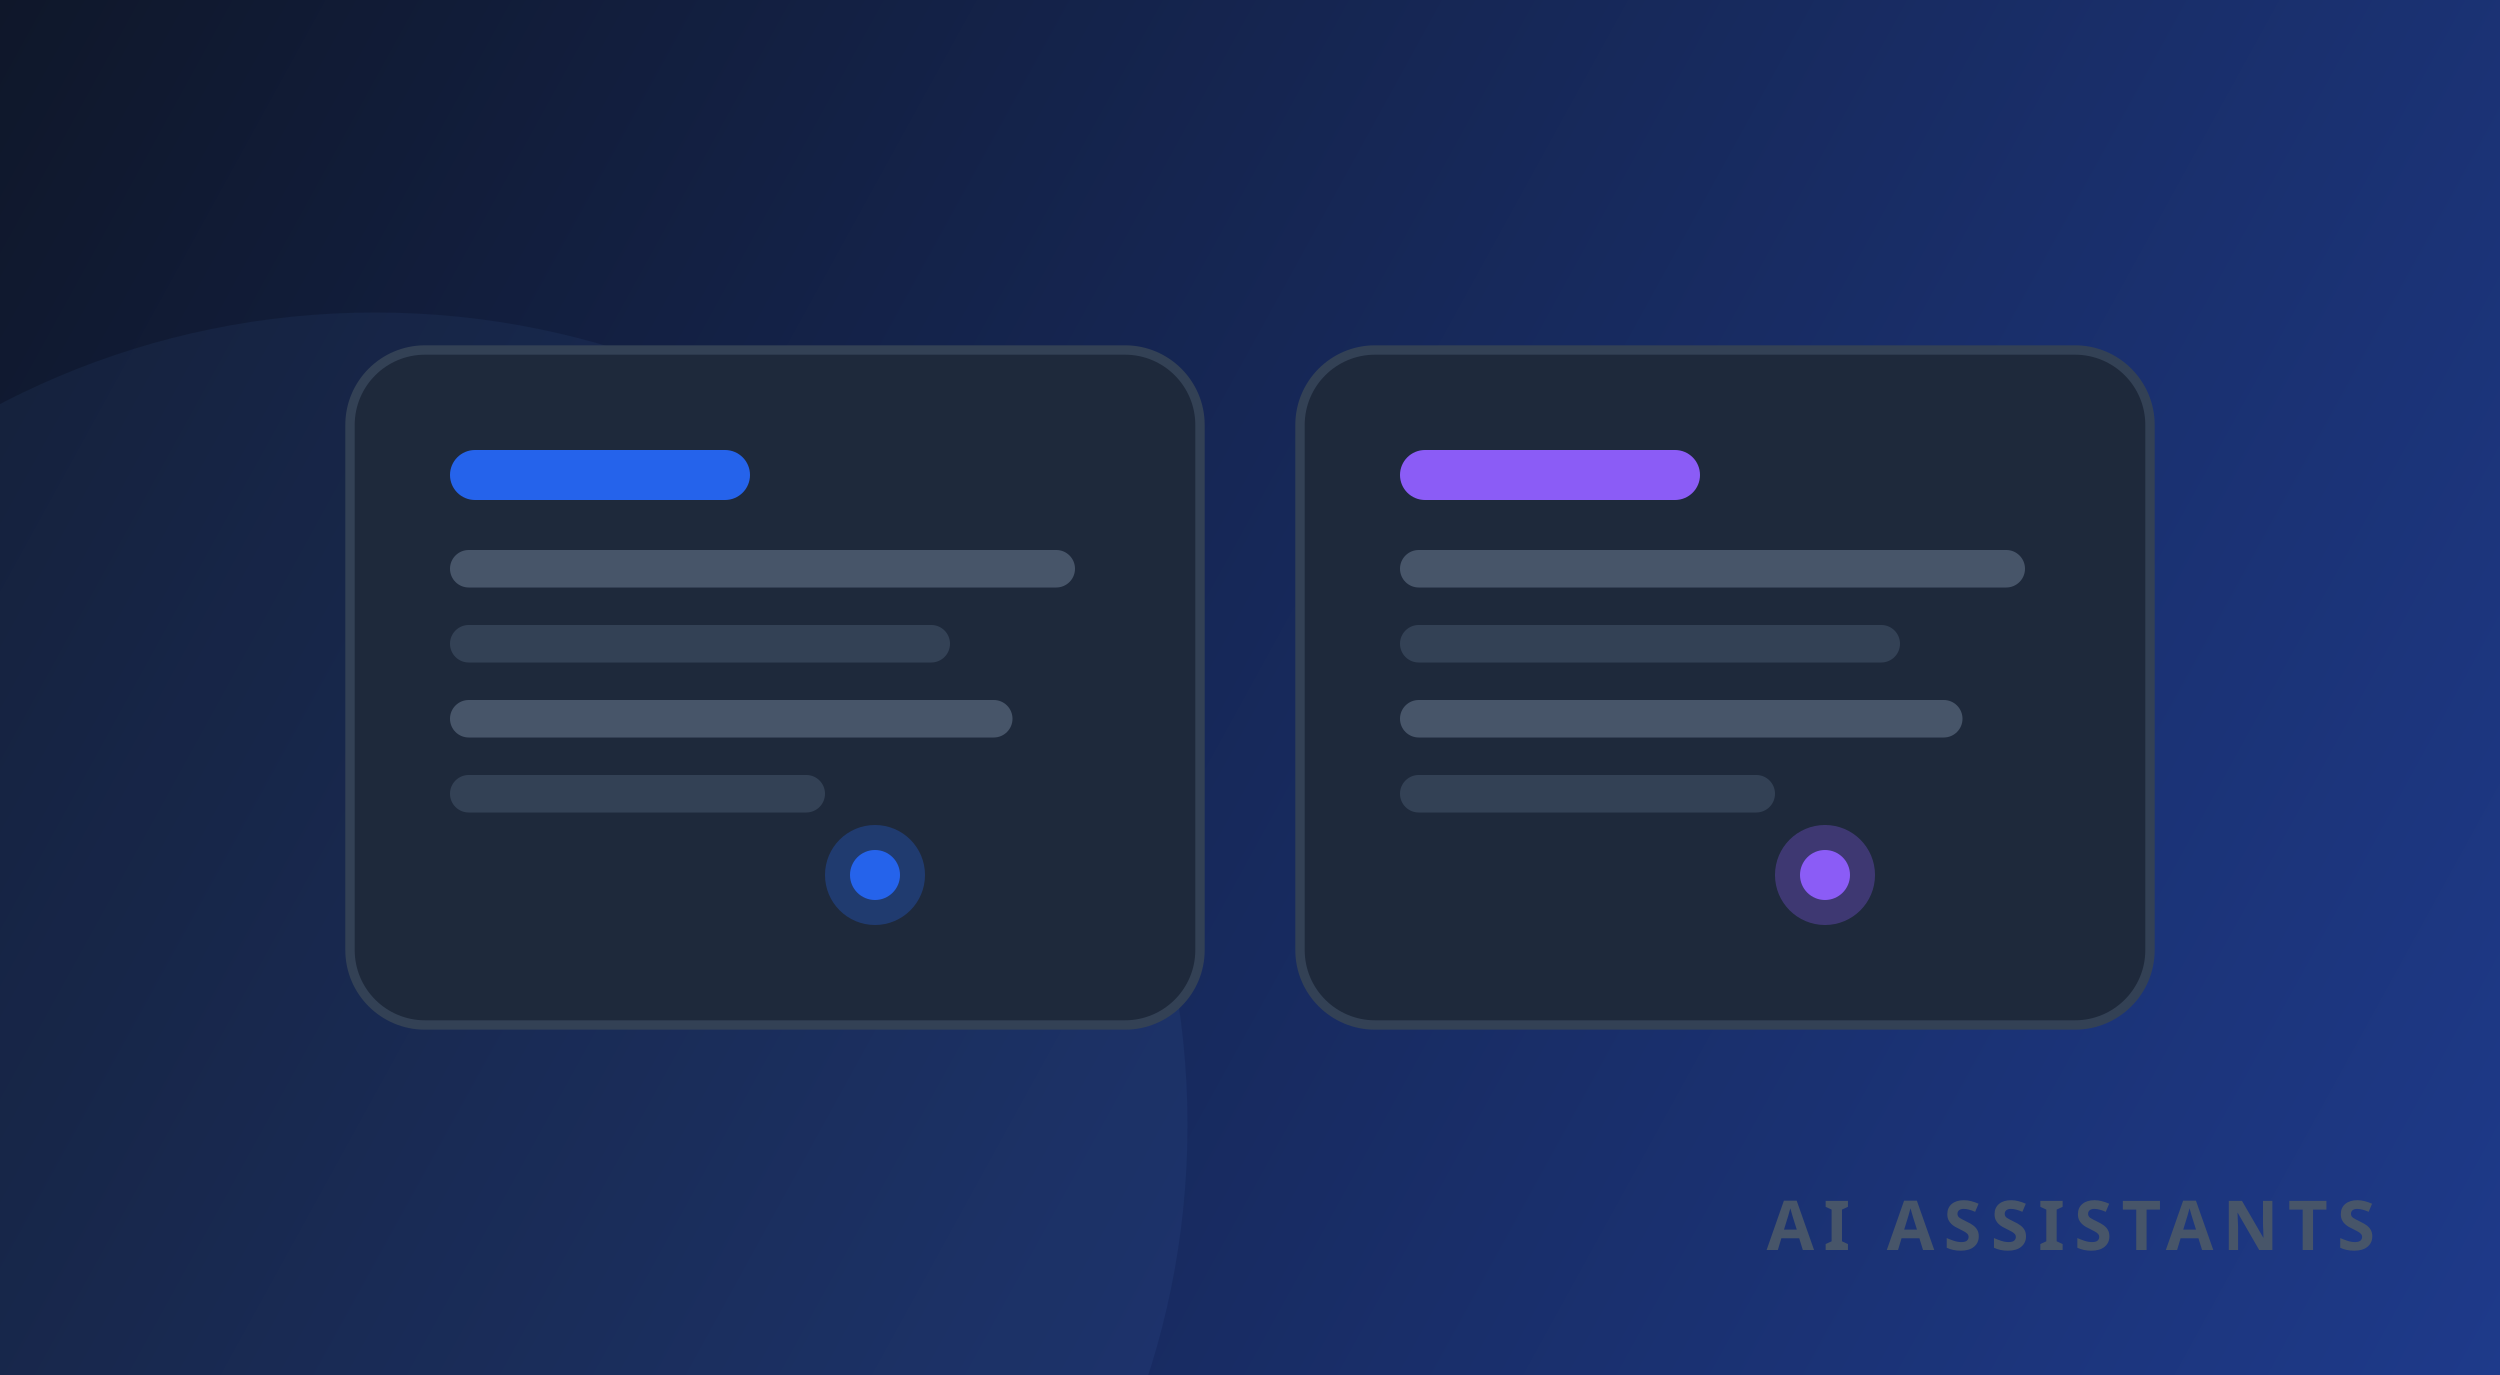
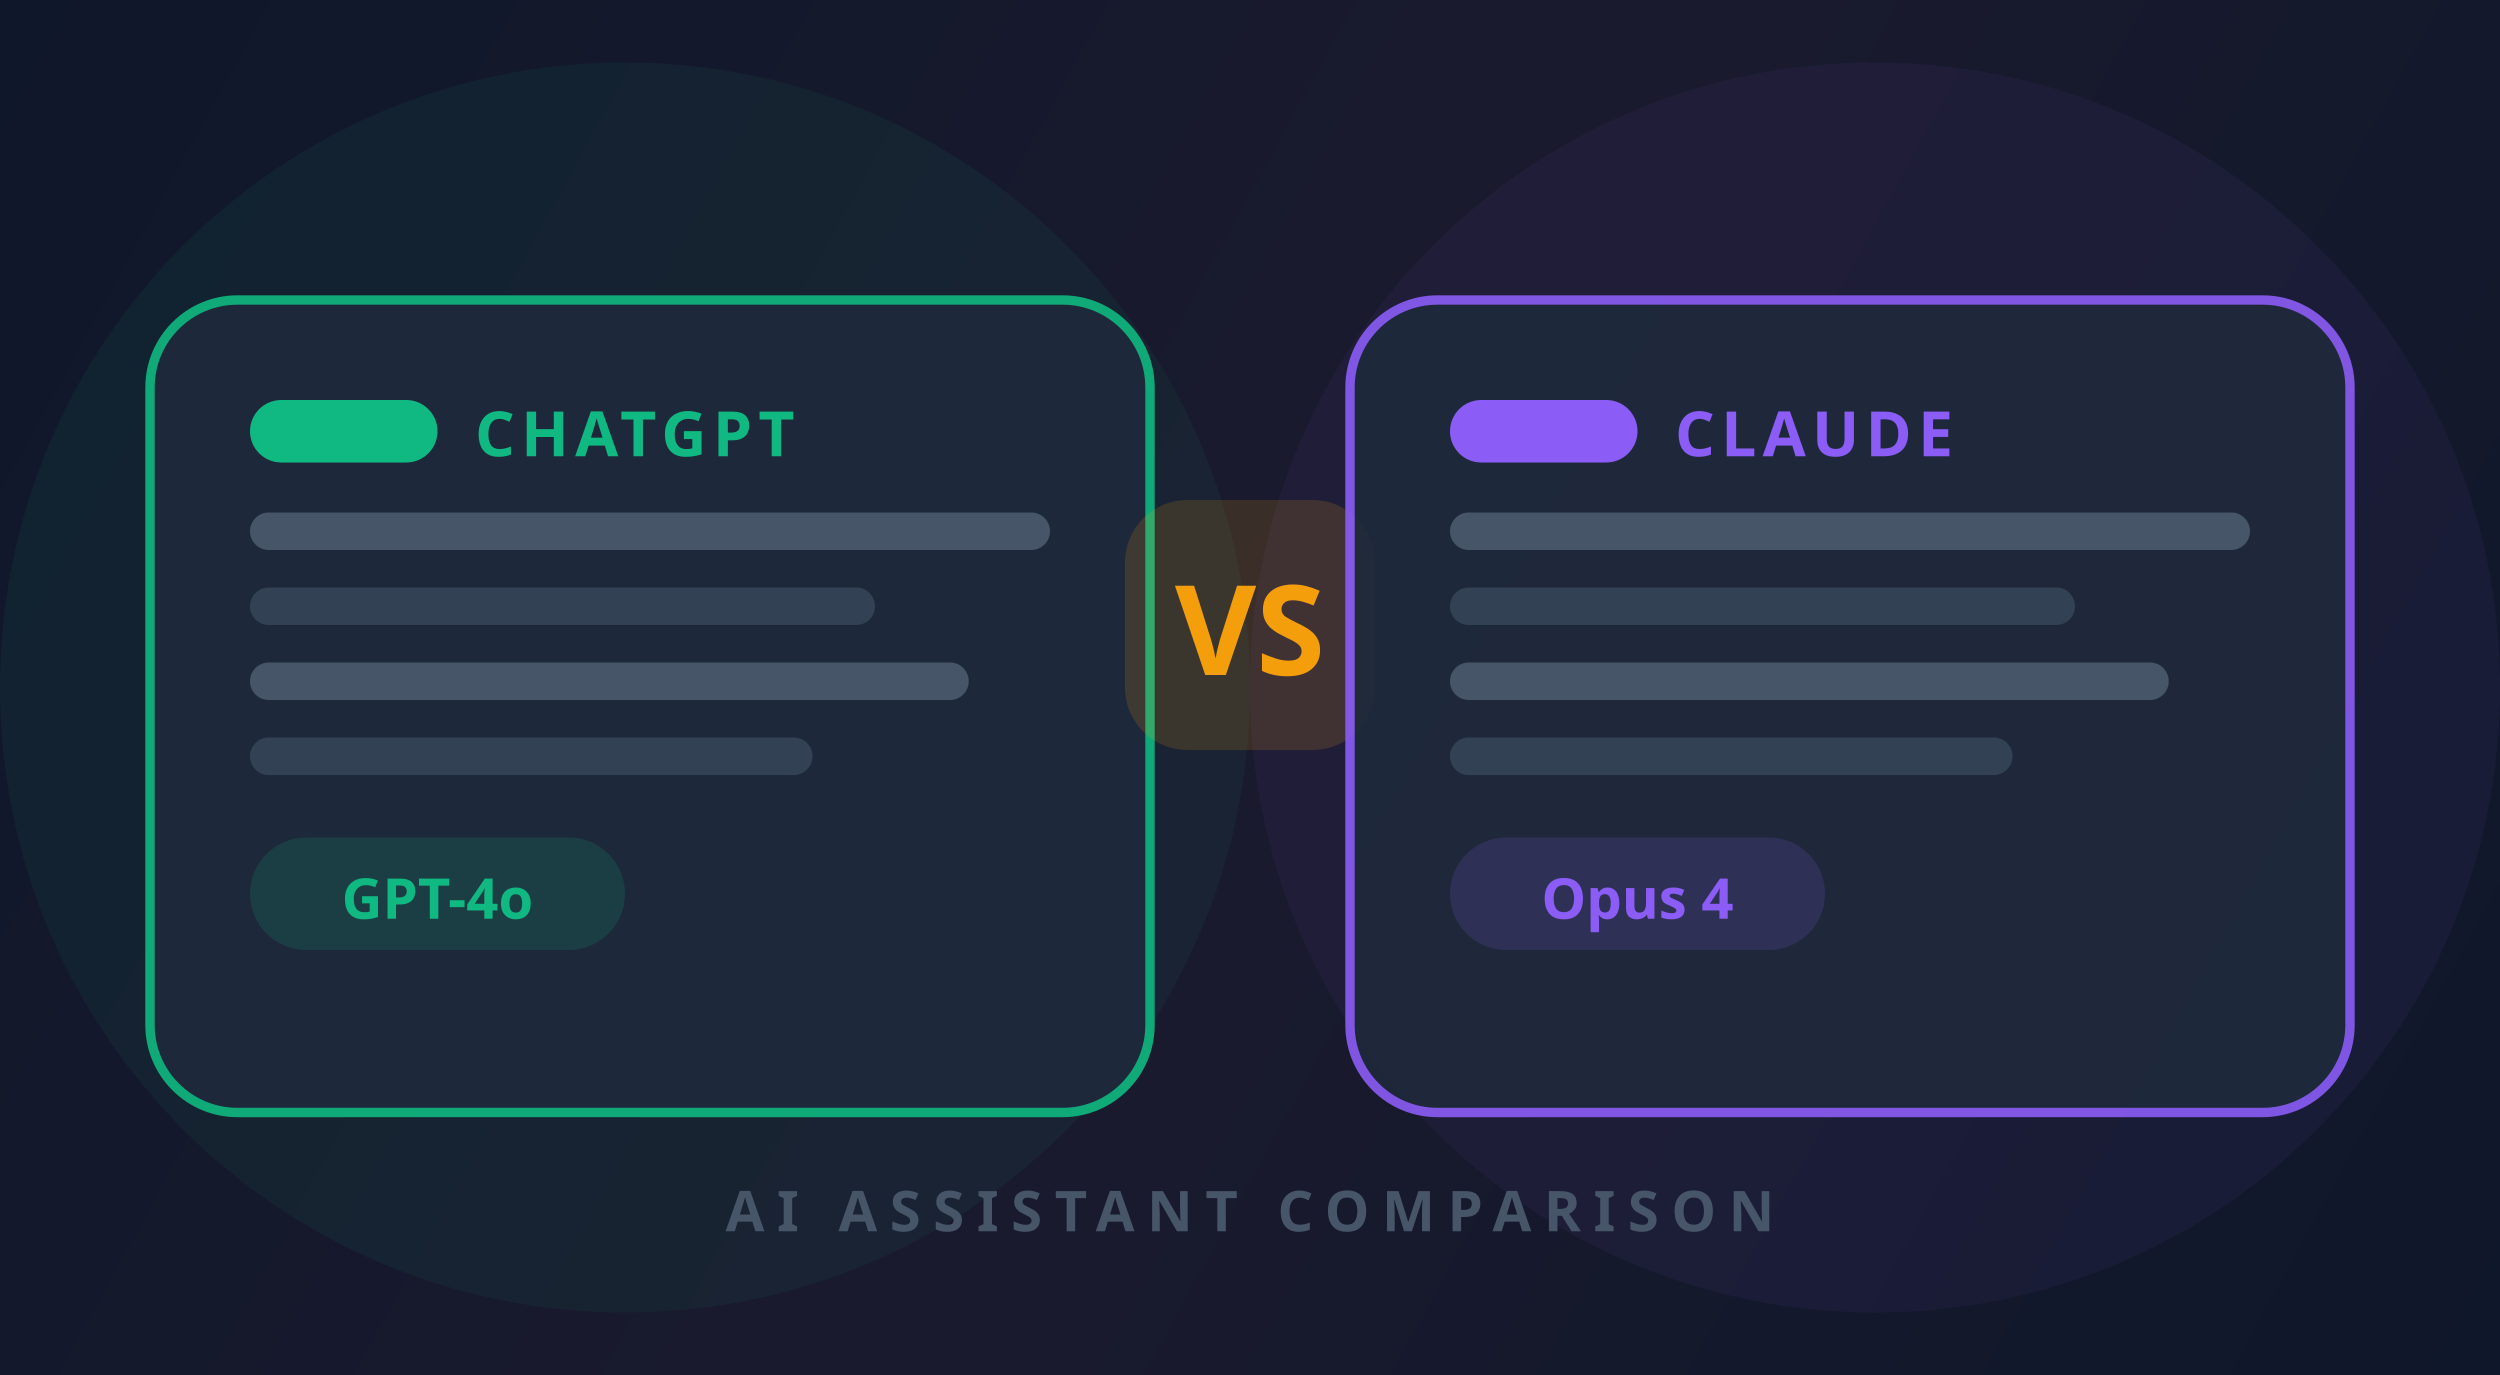
<svg xmlns="http://www.w3.org/2000/svg" viewBox="0 0 400 220" fill="none">
-   <rect width="400" height="220" fill="url(#cBg)" />
  <defs>
-     <linearGradient id="cBg" x1="0" y1="0" x2="400" y2="220" gradientUnits="userSpaceOnUse">
+     <linearGradient id="c1" x1="0" y1="0" x2="400" y2="220" gradientUnits="userSpaceOnUse">
      <stop stop-color="#0f172a" />
-       <stop offset="1" stop-color="#1e3a8a" />
+       <stop offset="0.5" stop-color="#1a1a2e" />
+       <stop offset="1" stop-color="#0f172a" />
    </linearGradient>
  </defs>
-   <g opacity="0.06">
-     <circle cx="60" cy="180" r="130" fill="#60a5fa" />
-   </g>
-   <rect x="56" y="56" width="136" height="108" rx="12" fill="#1e293b" stroke="#334155" stroke-width="1.5" />
-   <rect x="72" y="72" width="48" height="8" rx="4" fill="#2563eb" />
-   <rect x="72" y="88" width="100" height="6" rx="3" fill="#475569" />
-   <rect x="72" y="100" width="80" height="6" rx="3" fill="#334155" />
-   <rect x="72" y="112" width="90" height="6" rx="3" fill="#475569" />
-   <rect x="72" y="124" width="60" height="6" rx="3" fill="#334155" />
-   <circle cx="140" cy="140" r="8" fill="#2563eb" opacity="0.3" />
-   <circle cx="140" cy="140" r="4" fill="#2563eb" />
-   <rect x="208" y="56" width="136" height="108" rx="12" fill="#1e293b" stroke="#334155" stroke-width="1.5" />
-   <rect x="224" y="72" width="48" height="8" rx="4" fill="#8b5cf6" />
-   <rect x="224" y="88" width="100" height="6" rx="3" fill="#475569" />
-   <rect x="224" y="100" width="80" height="6" rx="3" fill="#334155" />
-   <rect x="224" y="112" width="90" height="6" rx="3" fill="#475569" />
-   <rect x="224" y="124" width="60" height="6" rx="3" fill="#334155" />
-   <circle cx="292" cy="140" r="8" fill="#8b5cf6" opacity="0.3" />
-   <circle cx="292" cy="140" r="4" fill="#8b5cf6" />
-   <text x="380" y="200" text-anchor="end" fill="#475569" font-family="system-ui" font-size="11" font-weight="700" letter-spacing="1.5">AI ASSISTANTS</text>
+   <rect width="400" height="220" fill="url(#c1)" />
+   <circle cx="100" cy="110" r="100" fill="#10b981" opacity="0.06" />
+   <circle cx="300" cy="110" r="100" fill="#8b5cf6" opacity="0.06" />
+   <rect x="24" y="48" width="160" height="130" rx="14" fill="#1e293b" stroke="#10b981" stroke-width="1.5" opacity="0.9" />
+   <rect x="40" y="64" width="30" height="10" rx="5" fill="#10b981" />
+   <text x="76" y="73" fill="#10b981" font-size="10" font-weight="bold" font-family="system-ui" letter-spacing="1">CHATGPT</text>
+   <rect x="40" y="82" width="128" height="6" rx="3" fill="#475569" />
+   <rect x="40" y="94" width="100" height="6" rx="3" fill="#334155" />
+   <rect x="40" y="106" width="115" height="6" rx="3" fill="#475569" />
+   <rect x="40" y="118" width="90" height="6" rx="3" fill="#334155" />
+   <rect x="40" y="134" width="60" height="18" rx="9" fill="#10b981" opacity="0.15" />
+   <text x="70" y="147" text-anchor="middle" fill="#10b981" font-size="9" font-weight="bold" font-family="system-ui">GPT-4o</text>
+   <rect x="180" y="80" width="40" height="40" rx="10" fill="#f59e0b" opacity="0.15" />
+   <text x="200" y="108" text-anchor="middle" fill="#f59e0b" font-size="20" font-weight="900" font-family="system-ui">VS</text>
+   <rect x="216" y="48" width="160" height="130" rx="14" fill="#1e293b" stroke="#8b5cf6" stroke-width="1.5" opacity="0.9" />
+   <rect x="232" y="64" width="30" height="10" rx="5" fill="#8b5cf6" />
+   <text x="268" y="73" fill="#8b5cf6" font-size="10" font-weight="bold" font-family="system-ui" letter-spacing="1">CLAUDE</text>
+   <rect x="232" y="82" width="128" height="6" rx="3" fill="#475569" />
+   <rect x="232" y="94" width="100" height="6" rx="3" fill="#334155" />
+   <rect x="232" y="106" width="115" height="6" rx="3" fill="#475569" />
+   <rect x="232" y="118" width="90" height="6" rx="3" fill="#334155" />
+   <rect x="232" y="134" width="60" height="18" rx="9" fill="#8b5cf6" opacity="0.15" />
+   <text x="262" y="147" text-anchor="middle" fill="#8b5cf6" font-size="9" font-weight="bold" font-family="system-ui">Opus 4</text>
+   <text x="200" y="197" text-anchor="middle" fill="#475569" font-size="9" font-weight="700" font-family="system-ui" letter-spacing="2">AI ASSISTANT COMPARISON</text>
</svg>
